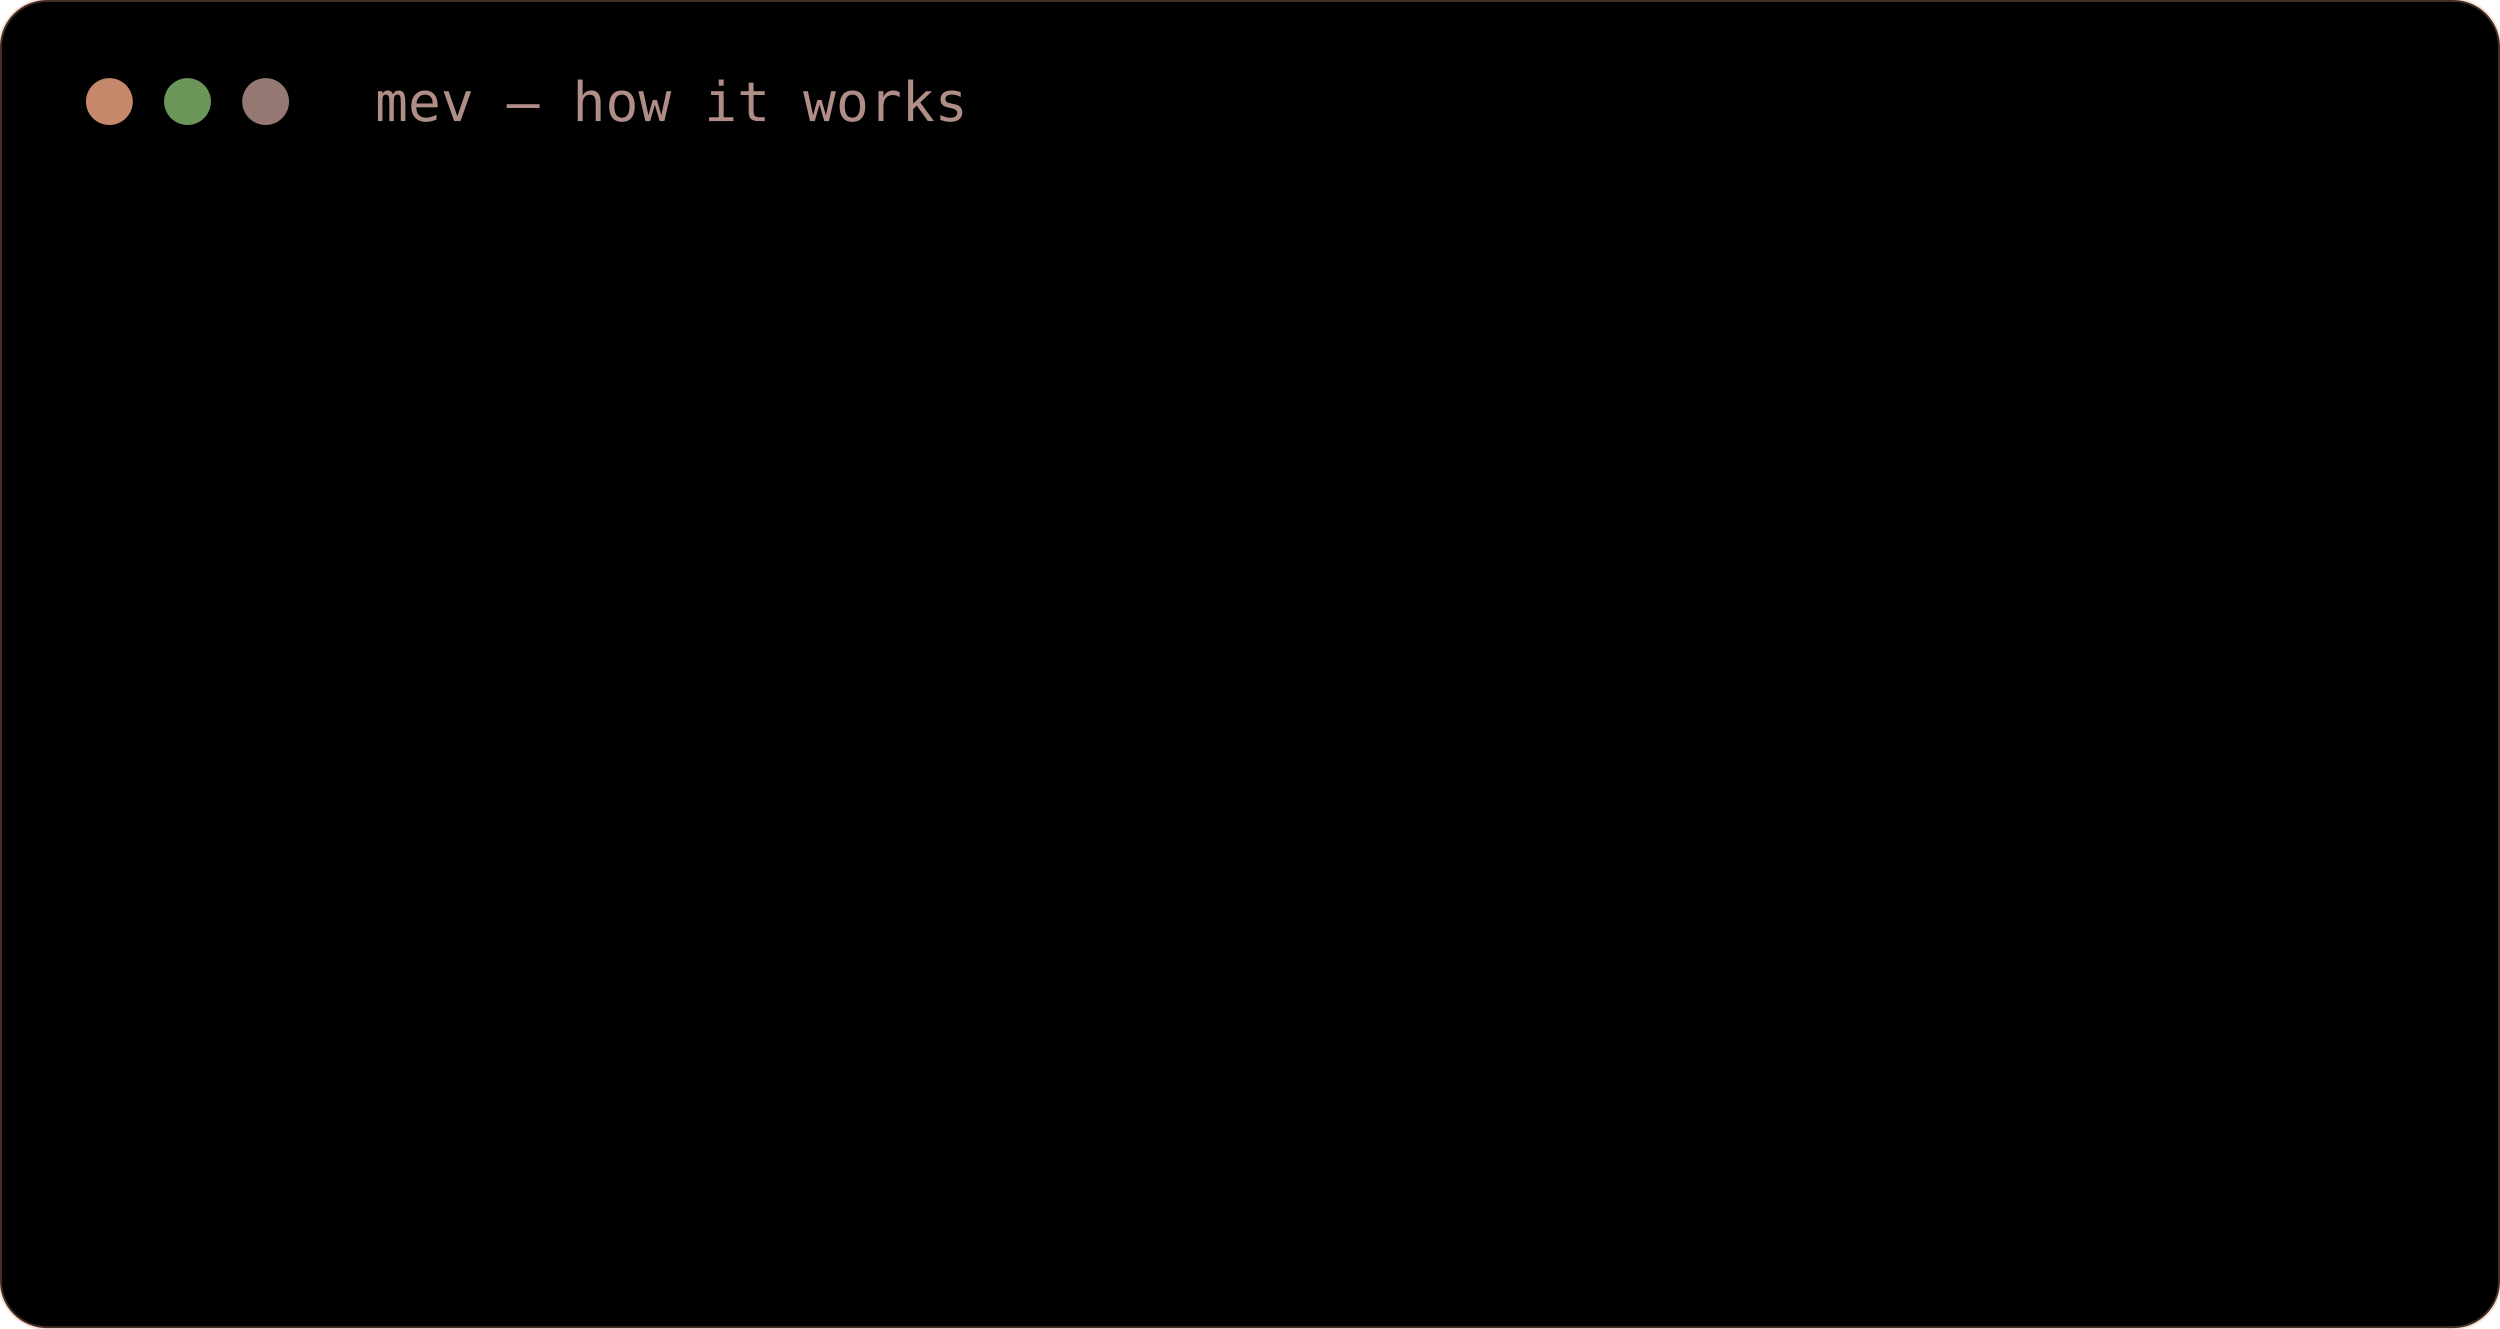
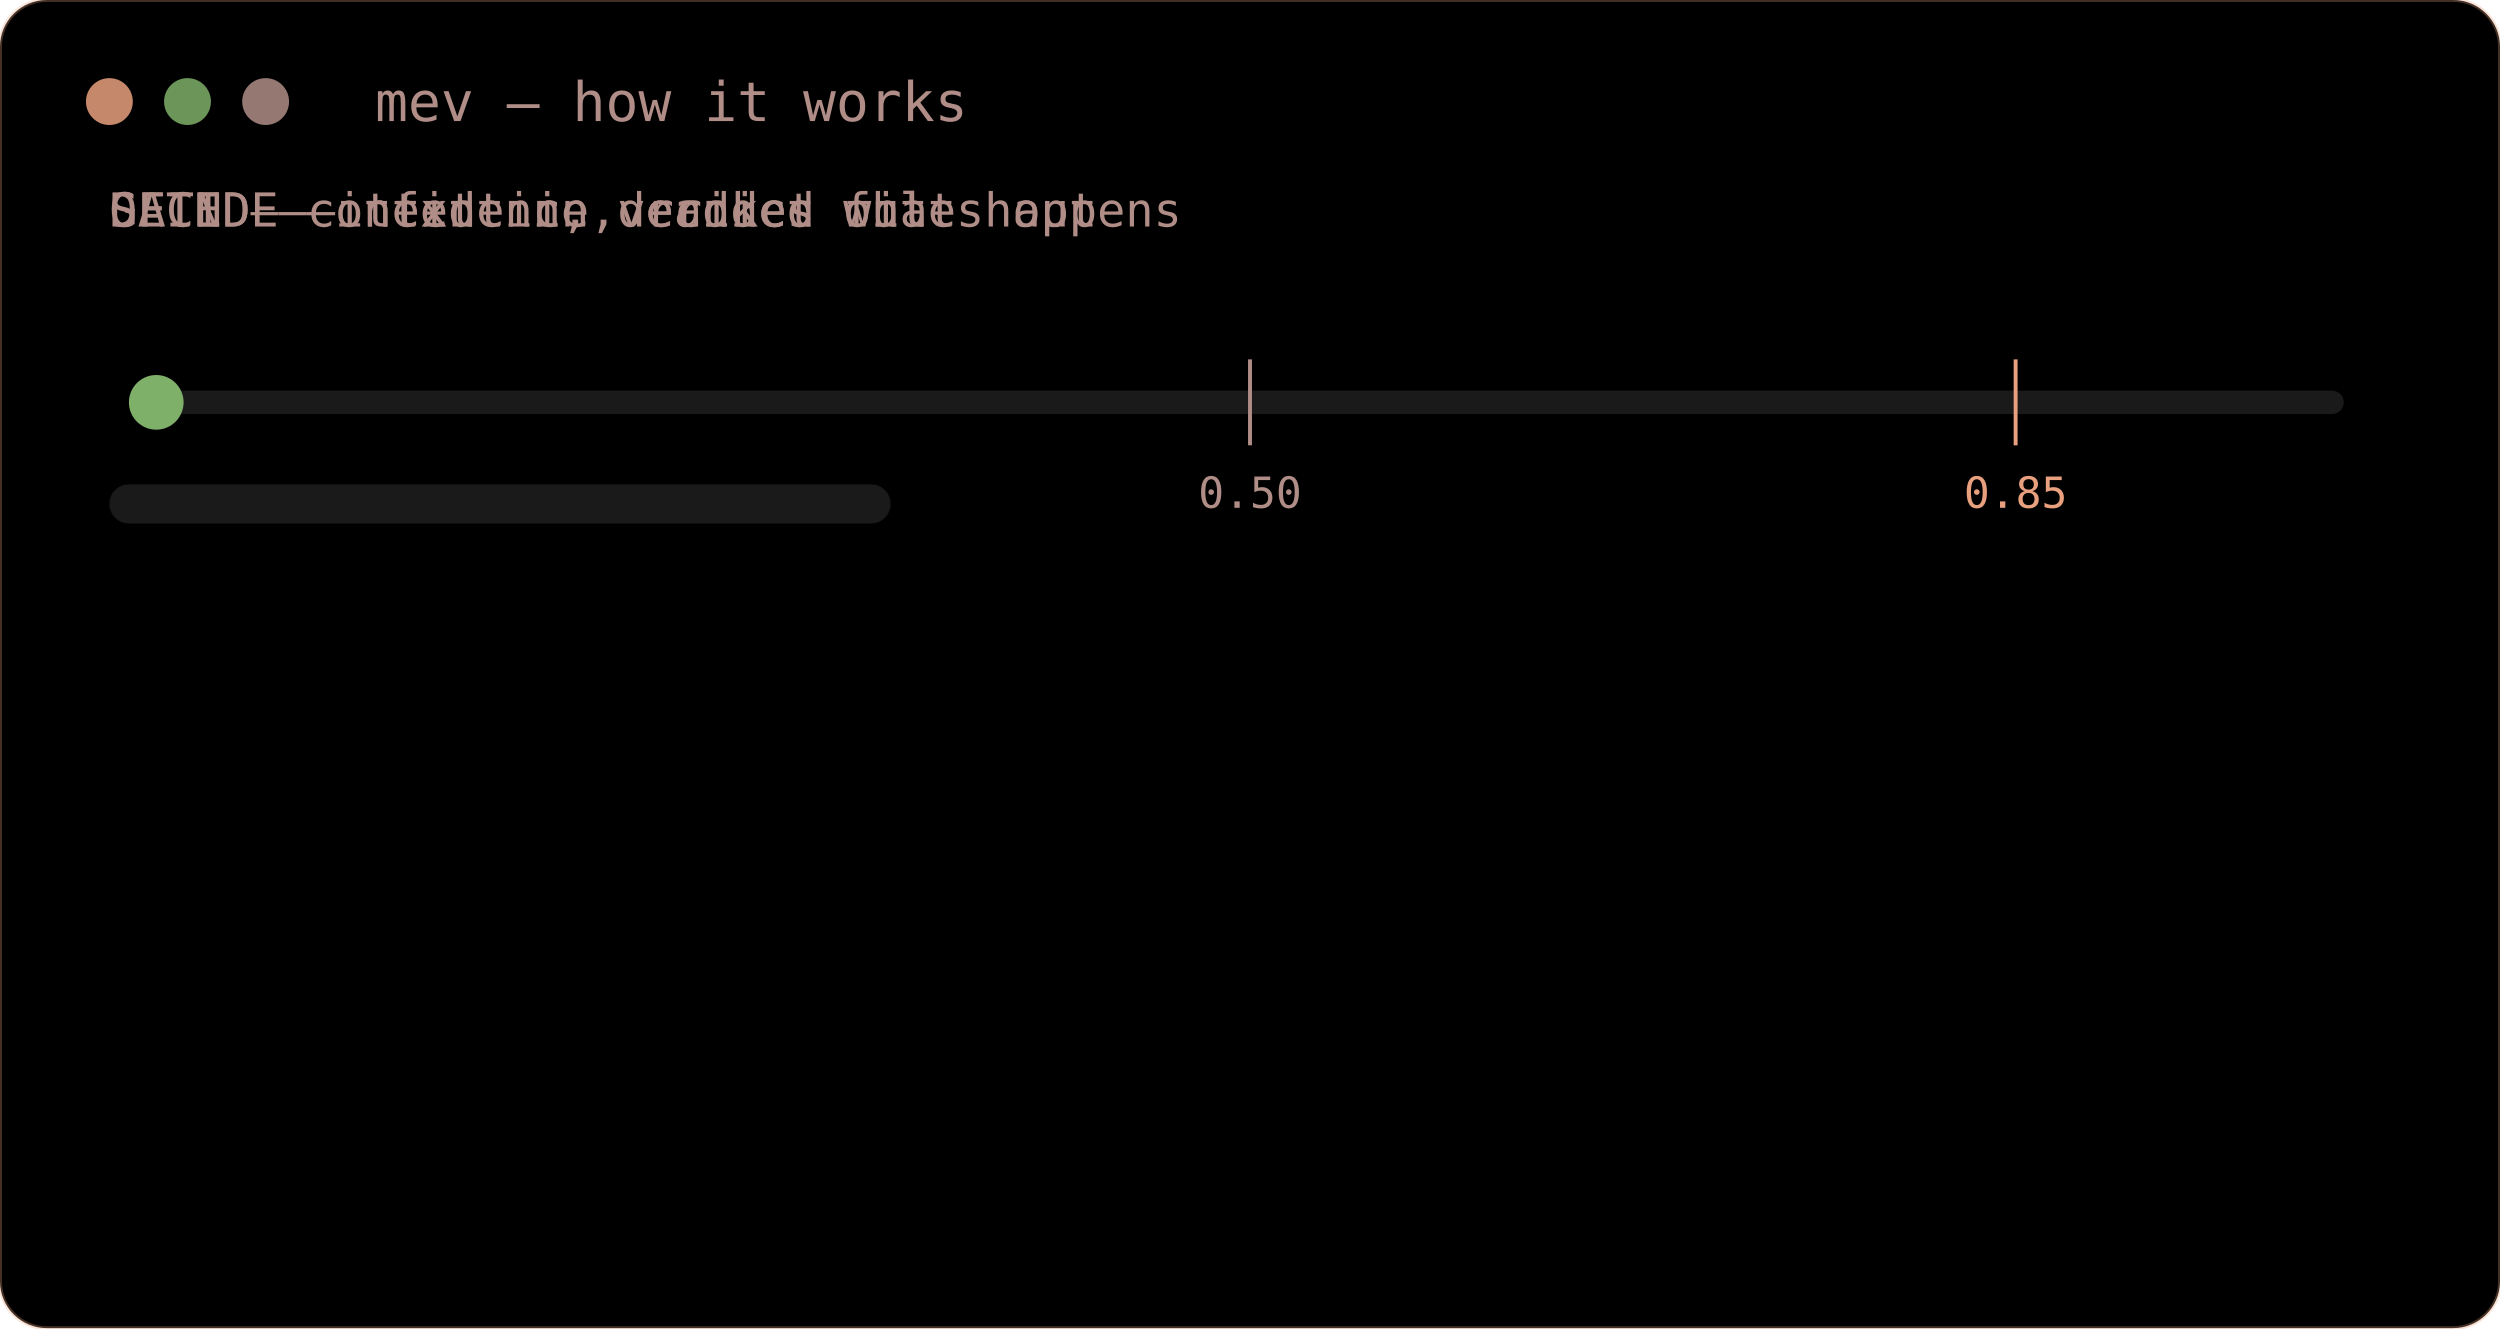
<svg xmlns="http://www.w3.org/2000/svg" width="640" height="340" viewBox="0 0 640 340" font-family="Consolas, 'Cascadia Code', monospace">
  <defs>
    <clipPath id="w1">
      <rect x="28" y="70" width="0" height="24">
        <animate attributeName="width" from="0" to="600" begin="0.4s" dur="1s" calcMode="spline" keySplines="0.4 0 0.2 1" fill="freeze" />
      </rect>
    </clipPath>
    <clipPath id="w2">
      <rect x="28" y="70" width="0" height="24">
        <animate attributeName="width" from="0" to="600" begin="5.4s" dur="1s" calcMode="spline" keySplines="0.4 0 0.2 1" fill="freeze" />
      </rect>
    </clipPath>
  </defs>
  <rect x="0" y="0" width="640" height="340" rx="12" fill="#000000" />
  <rect x="0" y="0" width="640" height="340" rx="12" fill="none" stroke="#E8A07E" stroke-opacity="0.3" />
  <circle cx="28" cy="26" r="6" fill="#E8A07E" opacity="0.85" />
  <circle cx="48" cy="26" r="6" fill="#7fb069" opacity="0.85" />
  <circle cx="68" cy="26" r="6" fill="#B08D87" opacity="0.85" />
  <text x="96" y="31" font-size="14" fill="#B08D87">mev — how it works</text>
-   <g opacity="0">
-     <animate attributeName="opacity" from="0" to="1" begin="0.3s" dur="0.4s" fill="freeze" />
-     <animate attributeName="opacity" from="1" to="0" begin="4.6s" dur="0.4s" fill="freeze" />
+   <g opacity="1">
+     <animate attributeName="opacity" values="1;1;0;0;1;1" keyTimes="0;0.276;0.309;0.954;0.987;1" dur="15.2s" repeatCount="indefinite" />
    <animateTransform attributeName="transform" type="translate" from="-10 0" to="0 0" begin="0.3s" dur="0.5s" calcMode="spline" keySplines="0.3 0 0.2 1" fill="freeze" />
    <text x="28" y="58" font-size="12" fill="#B08D87">DECIDE — text in, verdict out</text>
    <g clip-path="url(#w1)">
      <text x="28" y="88" font-size="15" fill="#F3E6E1">$ mev decide "double charge on my invoice"</text>
    </g>
    <text x="28" y="114" font-size="14" fill="#B08D87" opacity="0">billing 0.93 · technical 0.04 · other 0.03<animate attributeName="opacity" from="0" to="1" begin="1.7s" dur="0.4s" fill="freeze" />
    </text>
    <rect x="28" y="124" width="200" height="10" rx="5" fill="#1a1a1a" />
    <rect x="28" y="124" width="0" height="10" rx="5" fill="#7fb069">
      <animate attributeName="width" from="0" to="186" begin="1.9s" dur="1s" calcMode="spline" keySplines="0.3 0 0.2 1" fill="freeze" />
    </rect>
    <text x="28" y="158" font-size="15" font-weight="bold" fill="#7fb069" opacity="0">billing · conf 0.93 · 0.14ms · nothing generated<animate attributeName="opacity" from="0" to="1" begin="3s" dur="0.4s" fill="freeze" />
    </text>
  </g>
-   <g opacity="0">
-     <animate attributeName="opacity" from="0" to="1" begin="5.2s" dur="0.4s" fill="freeze" />
-     <animate attributeName="opacity" from="1" to="0" begin="9.8s" dur="0.4s" fill="freeze" />
+   <g opacity="1">
+     <animate attributeName="opacity" values="0;0;1;1;0;0" keyTimes="0;0.29;0.322;0.605;0.638;1" dur="15.2s" repeatCount="indefinite" />
    <animateTransform attributeName="transform" type="translate" from="-10 0" to="0 0" begin="5.2s" dur="0.5s" calcMode="spline" keySplines="0.3 0 0.2 1" fill="freeze" />
    <text x="28" y="58" font-size="12" fill="#B08D87">SFIND — intent in, ranked files out</text>
    <g clip-path="url(#w2)">
      <text x="28" y="88" font-size="15" fill="#F3E6E1">$ mev sfind "where is the refund flow?"</text>
    </g>
    <text x="28" y="114" font-size="14" fill="#B08D87" opacity="0">scanning 490 files<animate attributeName="opacity" from="0" to="1" begin="6.5s" dur="0.3s" fill="freeze" />
      <animate attributeName="opacity" from="1" to="0.35" begin="7.4s" dur="0.3s" fill="freeze" />
    </text>
    <g opacity="0">
      <animate attributeName="opacity" from="0" to="1" begin="7.2s" dur="0.4s" fill="freeze" />
      <animateTransform attributeName="transform" type="translate" from="0 8" to="0 0" begin="7.2s" dur="0.4s" fill="freeze" />
      <text x="28" y="140" font-size="14" fill="#E8A07E">1 · refund_service.py · 0.81</text>
    </g>
    <g opacity="0">
      <animate attributeName="opacity" from="0" to="1" begin="7.7s" dur="0.4s" fill="freeze" />
      <animateTransform attributeName="transform" type="translate" from="0 8" to="0 0" begin="7.7s" dur="0.4s" fill="freeze" />
      <text x="28" y="162" font-size="14" fill="#E8A07E">2 · invoice_gen.py · 0.12</text>
    </g>
    <text x="28" y="186" font-size="14" fill="#B08D87" opacity="0">same intent in grep: 0 results<animate attributeName="opacity" from="0" to="1" begin="8.3s" dur="0.4s" fill="freeze" />
    </text>
  </g>
-   <g opacity="0">
-     <animate attributeName="opacity" from="0" to="1" begin="10.4s" dur="0.4s" fill="freeze" />
-     <animate attributeName="opacity" from="1" to="0" begin="14.8s" dur="0.4s" fill="freeze" />
+   <g opacity="1">
+     <animate attributeName="opacity" values="0;0;1;1;0;0" keyTimes="0;0.625;0.658;0.934;0.967;1" dur="15.2s" repeatCount="indefinite" />
    <animateTransform attributeName="transform" type="translate" from="-10 0" to="0 0" begin="10.4s" dur="0.5s" calcMode="spline" keySplines="0.3 0 0.2 1" fill="freeze" />
    <text x="28" y="58" font-size="12" fill="#B08D87">GATE — confidence decides what happens</text>
    <rect x="40" y="100" width="560" height="6" rx="3" fill="#1a1a1a" />
    <line x1="320" y1="92" x2="320" y2="114" stroke="#B08D87" stroke-width="1" />
    <text x="320" y="130" font-size="11" text-anchor="middle" fill="#B08D87">0.50</text>
    <line x1="516" y1="92" x2="516" y2="114" stroke="#E8A07E" stroke-width="1" />
    <text x="516" y="130" font-size="11" text-anchor="middle" fill="#E8A07E">0.85</text>
    <circle cx="40" cy="103" r="7" fill="#7fb069">
      <animate attributeName="cx" from="40" to="561" begin="11s" dur="1.2s" calcMode="spline" keySplines="0.3 0 0.2 1" fill="freeze" />
    </circle>
    <text x="40" y="158" font-size="14" fill="#7fb069" opacity="0">0.93 — proceeds on its own<animate attributeName="opacity" from="0" to="1" begin="12.2s" dur="0.4s" fill="freeze" />
    </text>
    <circle cx="40" cy="103" r="7" fill="#e07a6a" opacity="0">
      <animate attributeName="opacity" from="0" to="1" begin="12.4s" dur="0.2s" fill="freeze" />
      <animate attributeName="cx" from="40" to="230" begin="12.6s" dur="0.9s" calcMode="spline" keySplines="0.3 0 0.2 1" fill="freeze" />
    </circle>
    <text x="40" y="182" font-size="14" fill="#e07a6a" opacity="0">0.34 — stops, asks a human<animate attributeName="opacity" from="0" to="1" begin="13.4s" dur="0.4s" fill="freeze" />
    </text>
  </g>
  <rect x="16" y="324" width="0" height="3" fill="#E8A07E" opacity="0.7">
-     <animate attributeName="width" from="0" to="608" begin="0s" dur="15.6s" repeatCount="indefinite" />
+     <animate attributeName="width" from="0" to="608" begin="0s" dur="15.2s" repeatCount="indefinite" />
  </rect>
</svg>
